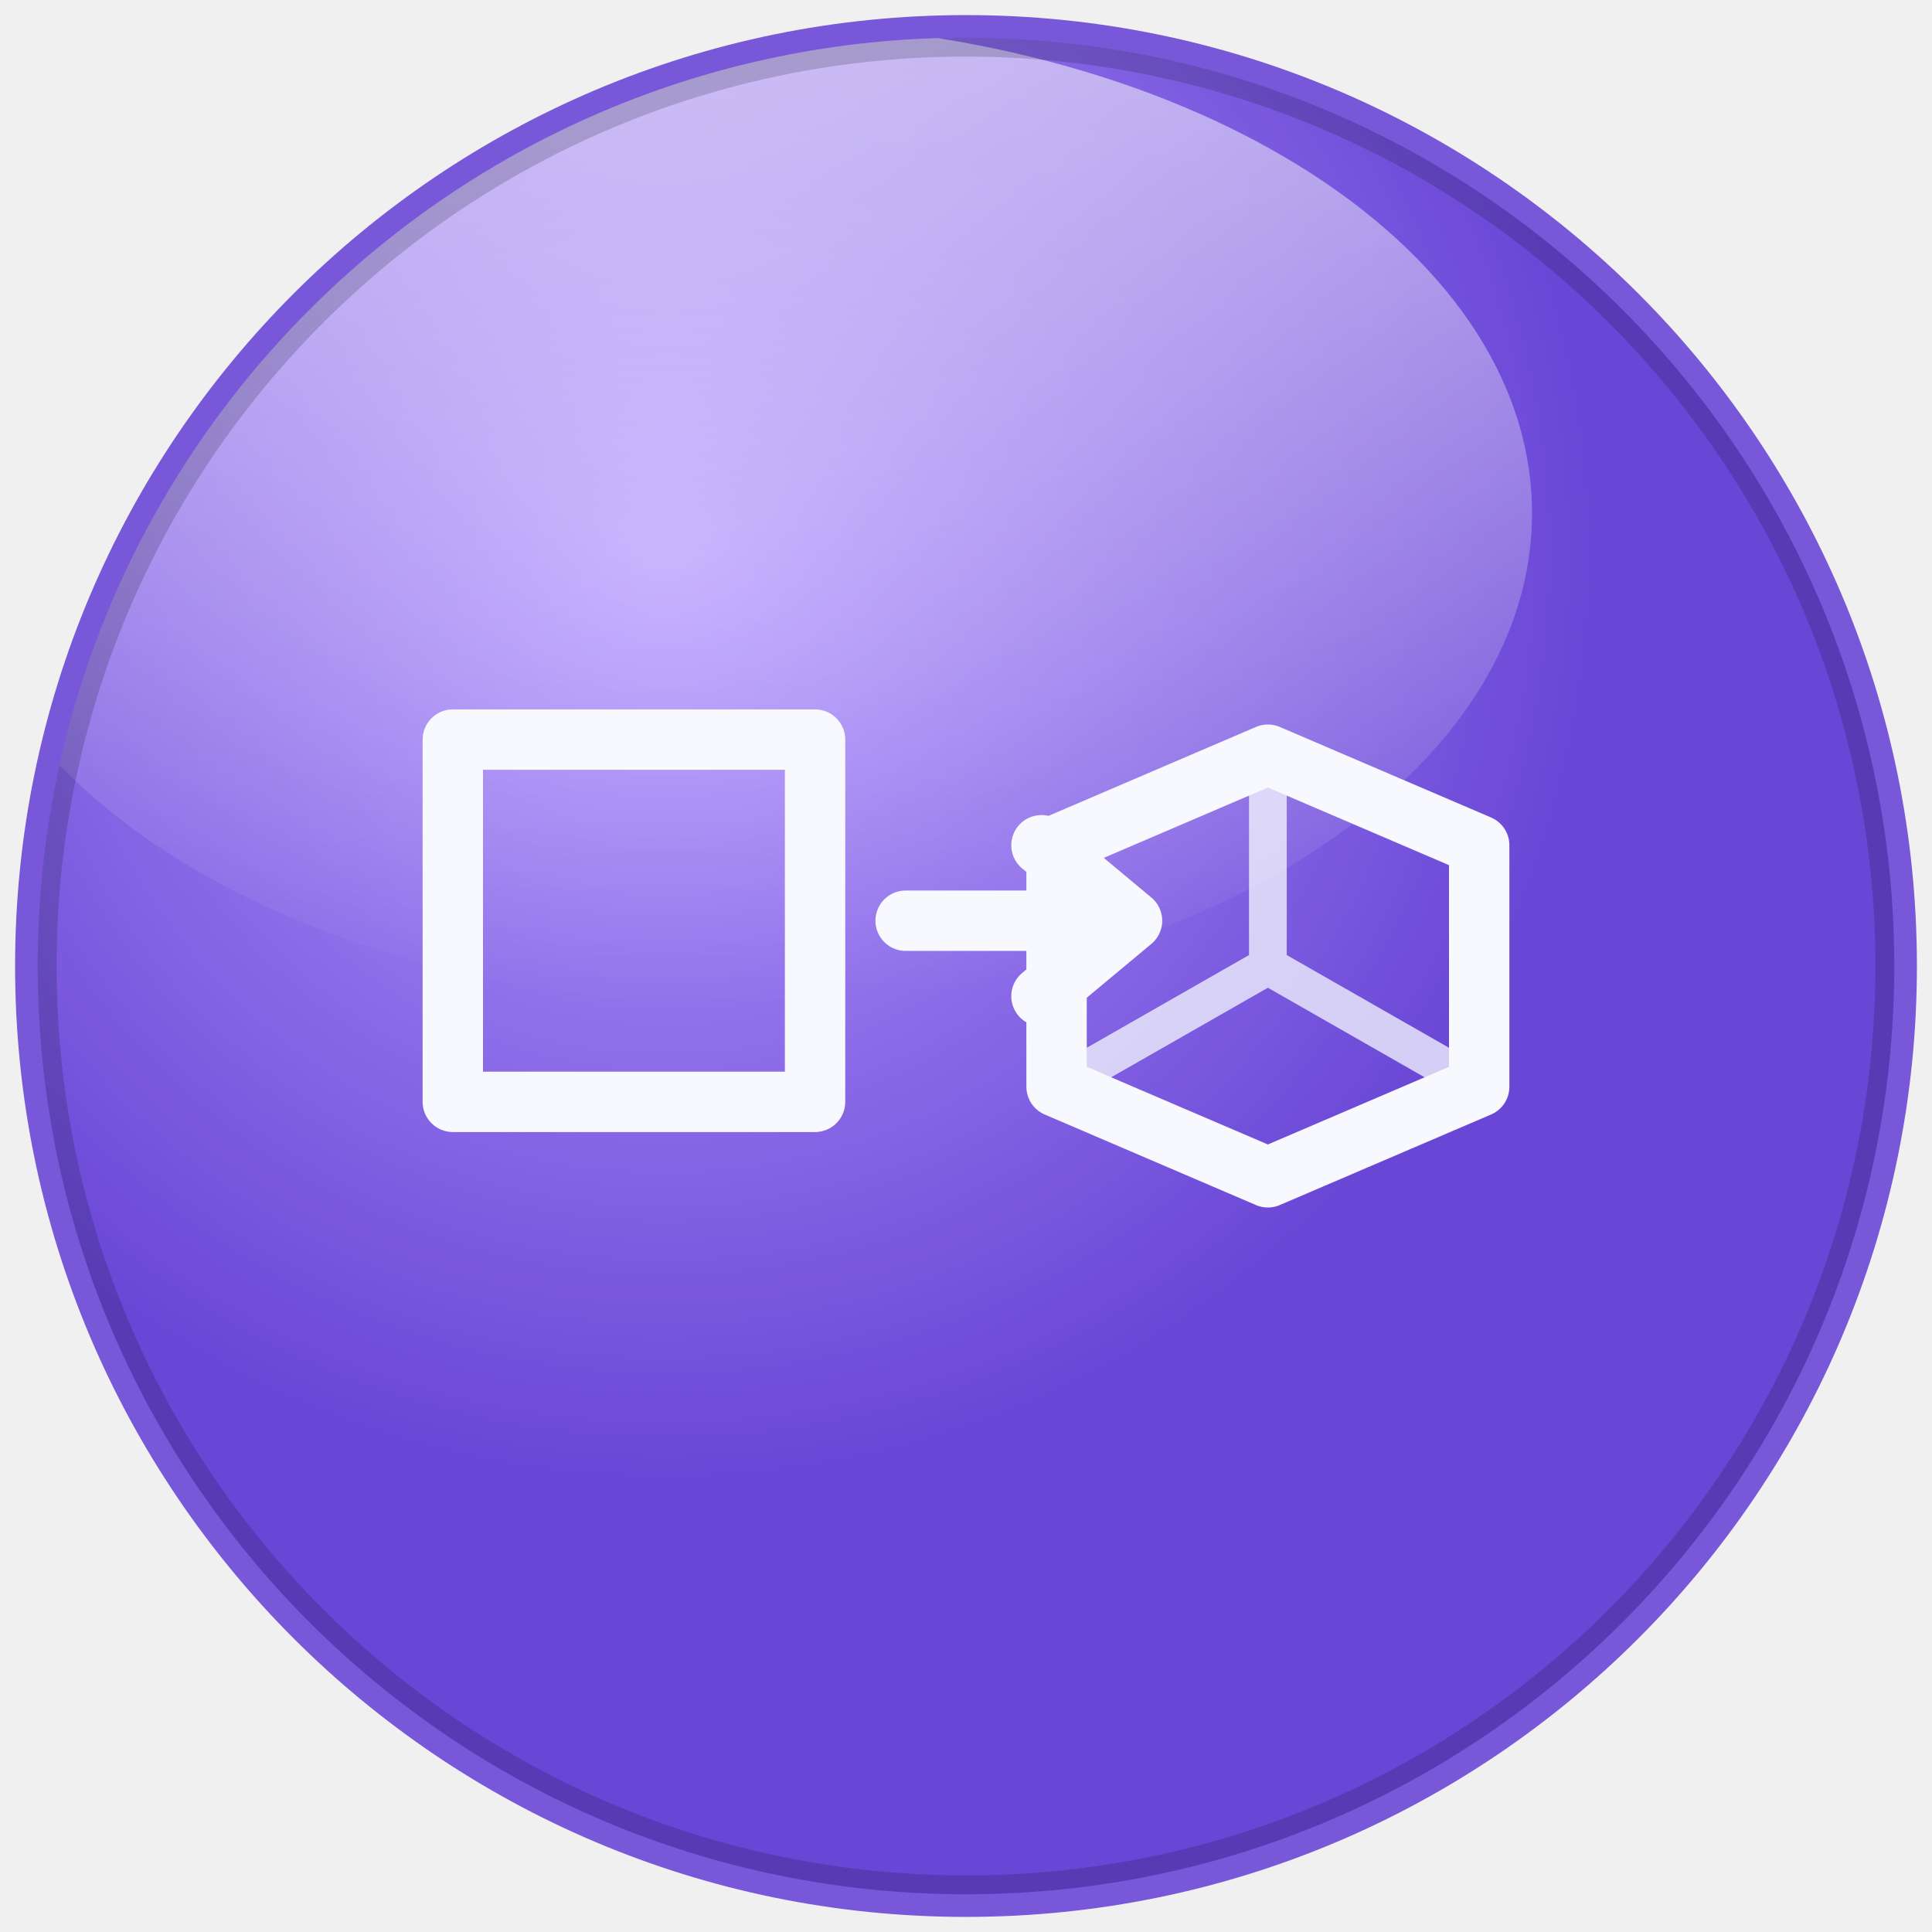
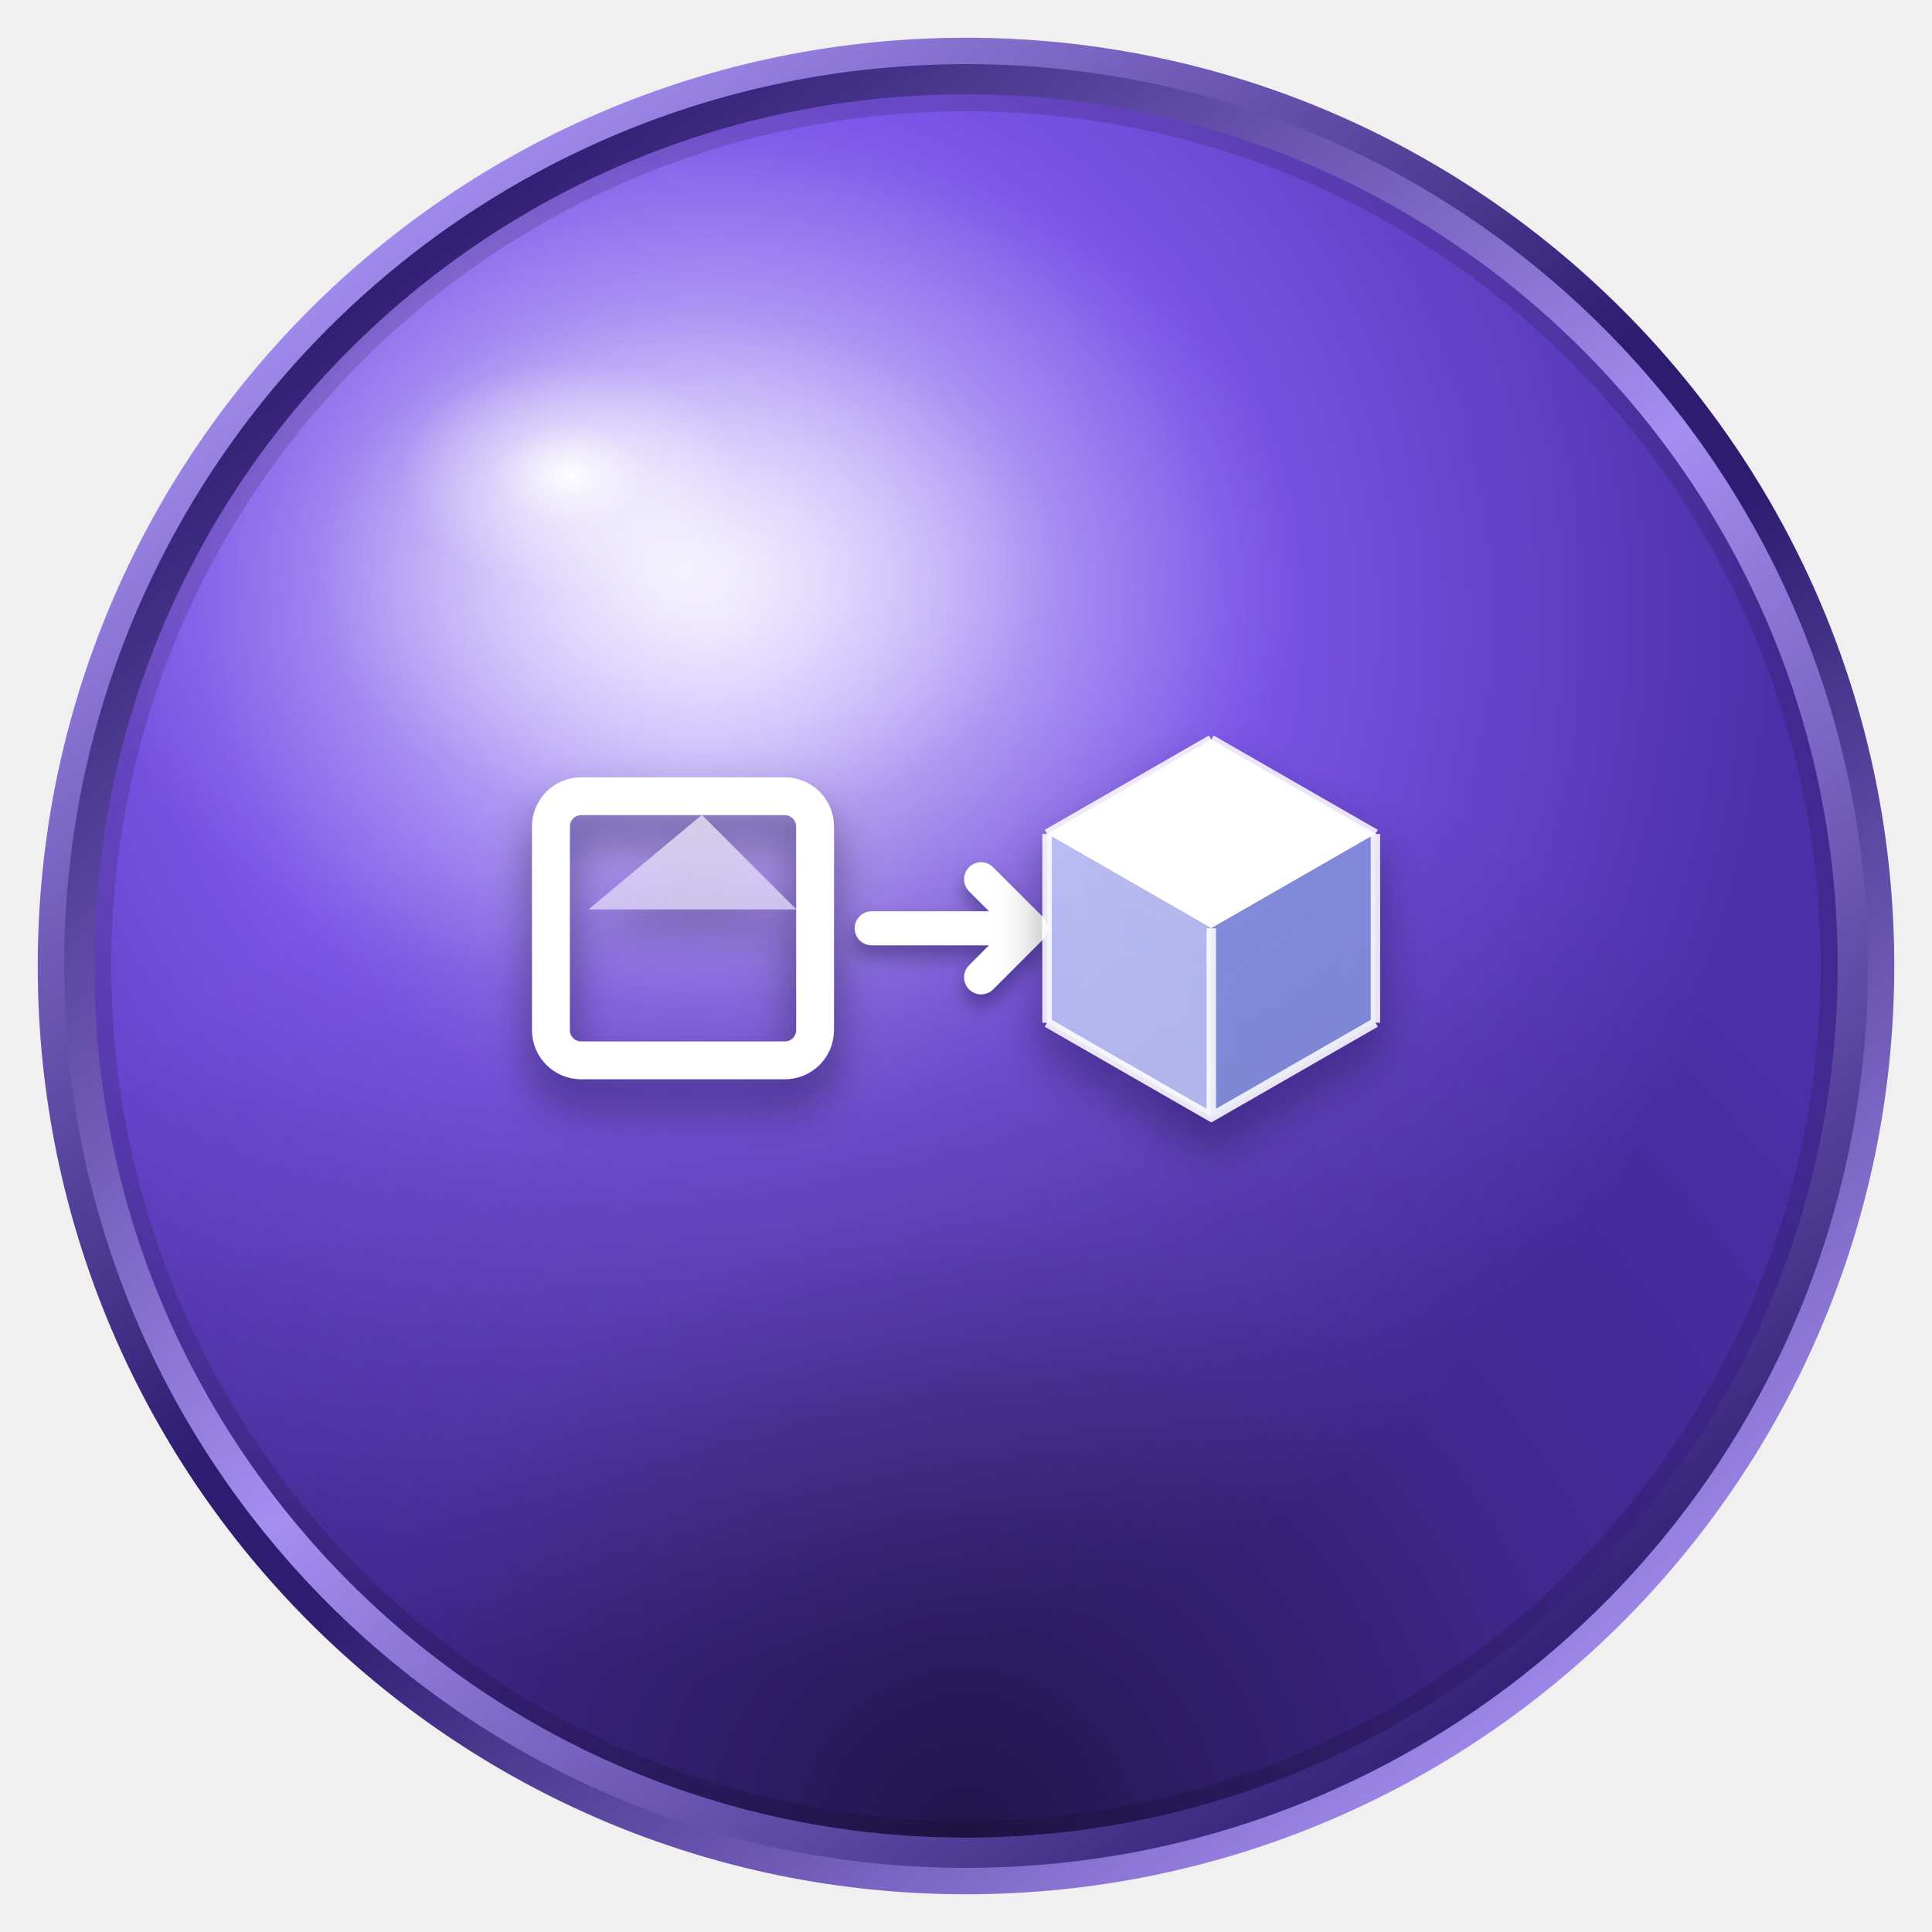
- <svg xmlns="http://www.w3.org/2000/svg" viewBox="0 0 512 512" width="512" height="512">
+ <svg xmlns="http://www.w3.org/2000/svg" viewBox="0 0 1024 1024" width="1024" height="1024">
  <defs>
-     <radialGradient id="bg" cx="34%" cy="28%" r="80%">
-       <stop offset="0%" stop-color="#B79CFF" />
-       <stop offset="62%" stop-color="#6A46D6" />
-       <stop offset="100%" stop-color="#6A46D6" />
+     <radialGradient id="sphereProductImageConversion" cx="36%" cy="30%" r="78%">
+       <stop offset="0%" stop-color="#C9B8FF" />
+       <stop offset="38%" stop-color="#7C56E8" />
+       <stop offset="78%" stop-color="#4B2FA8" />
+       <stop offset="100%" stop-color="#4B2FA8" />
    </radialGradient>
-     <linearGradient id="gloss" x1="0" y1="0" x2="0" y2="1">
-       <stop offset="0%" stop-color="#FFFFFF" stop-opacity="0.55" />
+     <radialGradient id="hotspotProductImageConversion" cx="50%" cy="50%" r="50%">
+       <stop offset="0%" stop-color="#FFFFFF" stop-opacity="0.95" />
+       <stop offset="45%" stop-color="#FFFFFF" stop-opacity="0.35" />
      <stop offset="100%" stop-color="#FFFFFF" stop-opacity="0" />
+     </radialGradient>
+     <radialGradient id="glossProductImageConversion" cx="50%" cy="50%" r="50%">
+       <stop offset="0%" stop-color="#FFFFFF" stop-opacity="0.85" />
+       <stop offset="60%" stop-color="#FFFFFF" stop-opacity="0.16" />
+       <stop offset="100%" stop-color="#FFFFFF" stop-opacity="0" />
+     </radialGradient>
+     <radialGradient id="aoProductImageConversion" cx="50%" cy="100%" r="65%">
+       <stop offset="0%" stop-color="#000000" stop-opacity="0.55" />
+       <stop offset="55%" stop-color="#000000" stop-opacity="0.16" />
+       <stop offset="100%" stop-color="#000000" stop-opacity="0" />
+     </radialGradient>
+     <linearGradient id="ringOuterProductImageConversion" x1="18%" y1="10%" x2="82%" y2="92%">
+       <stop offset="0%" stop-color="#A48EF0" />
+       <stop offset="45%" stop-color="#2E1C70" />
+       <stop offset="55%" stop-color="#2E1C70" />
+       <stop offset="100%" stop-color="#A48EF0" />
    </linearGradient>
-     <clipPath id="circleClip">
-       <circle cx="256" cy="256" r="246" />
+     <linearGradient id="ringInnerProductImageConversion" x1="18%" y1="10%" x2="82%" y2="92%">
+       <stop offset="0%" stop-color="#2E1C70" />
+       <stop offset="50%" stop-color="#A48EF0" />
+       <stop offset="100%" stop-color="#2E1C70" />
+     </linearGradient>
+     <linearGradient id="enamelProductImageConversion" x1="0" y1="0" x2="0" y2="1">
+       <stop offset="0%" stop-color="#FFFFFF" />
+       <stop offset="100%" stop-color="#DCE3F5" />
+     </linearGradient>
+     <clipPath id="clipProductImageConversion">
+       <circle cx="512.0" cy="512.0" r="462" />
    </clipPath>
+     <filter id="softShadowProductImageConversion" x="-40%" y="-40%" width="180%" height="180%">
+       <feDropShadow dx="0" dy="14" stdDeviation="12" flood-color="#0B0E1E" flood-opacity="0.42" />
+     </filter>
+     <filter id="tinyShadowProductImageConversion" x="-60%" y="-60%" width="220%" height="220%">
+       <feDropShadow dx="0" dy="6" stdDeviation="5" flood-color="#0B0E1E" flood-opacity="0.35" />
+     </filter>
+     <filter id="innerGlowProductImageConversion" x="-60%" y="-60%" width="220%" height="220%">
+       <feGaussianBlur stdDeviation="18" />
+     </filter>
  </defs>
-   <circle cx="256" cy="256" r="252" fill="#6A46D6" opacity="0.9" />
-   <circle cx="256" cy="256" r="246" fill="url(#bg)" />
-   <g clip-path="url(#circleClip)">
-     <ellipse cx="196" cy="136" rx="210" ry="130" fill="url(#gloss)" />
-     <circle cx="256" cy="256" r="246" fill="none" stroke="#0A0E20" stroke-opacity="0.18" stroke-width="10" />
-     <path d="M120 196 h96 v96 h-96 Z" fill="none" stroke="#F7F9FF" stroke-width="16" stroke-linecap="round" stroke-linejoin="round" />
-     <path d="M240 244 L296 244 M276 224 L300 244 L276 264" fill="none" stroke="#F7F9FF" stroke-width="16" stroke-linecap="round" stroke-linejoin="round" />
-     <path d="M336 200 L392 224 L392 288 L336 312 L280 288 L280 224 Z" fill="none" stroke="#F7F9FF" stroke-width="16" stroke-linecap="round" stroke-linejoin="round" />
-     <path d="M336 200 L336 256 M336 256 L392 288 M336 256 L280 288" fill="none" stroke="#F7F9FF" stroke-width="10" stroke-linecap="round" stroke-linejoin="round" opacity="0.75" />
+   <circle cx="512.0" cy="512.0" r="492" fill="url(#ringOuterProductImageConversion)" />
+   <circle cx="512.0" cy="512.0" r="478" fill="url(#ringInnerProductImageConversion)" />
+   <circle cx="512.0" cy="512.0" r="462" fill="url(#sphereProductImageConversion)" />
+   <g clip-path="url(#clipProductImageConversion)">
+     <circle cx="512.0" cy="512.0" r="462" fill="url(#aoProductImageConversion)" style="mix-blend-mode:multiply" />
+     <ellipse cx="362.0" cy="302.0" rx="330" ry="230" fill="url(#glossProductImageConversion)" />
+     <ellipse cx="302.0" cy="252.0" rx="90" ry="60" fill="url(#hotspotProductImageConversion)" />
+     <circle cx="512.0" cy="512.0" r="458" fill="none" stroke="#000000" stroke-opacity="0.14" stroke-width="10" />
+     <g filter="url(#softShadowProductImageConversion)">
+       <rect x="292" y="422" width="140" height="140" rx="16" fill="none" stroke="#FFFFFF" stroke-width="20" />
+       <path d="M312 482 L372 432 L422 482 Z" fill="#FFFFFF" opacity="0.5" />
+     </g>
+     <g filter="url(#tinyShadowProductImageConversion)">
+       <path d="M462 492 L542 492 M520 466 L546 492 L520 518" fill="none" stroke="#FFFFFF" stroke-width="18" stroke-linecap="round" stroke-linejoin="round" />
+     </g>
+     <g filter="url(#softShadowProductImageConversion)">
+       <path d="M642 392 L729.0 442.0 L642 492 L555.0 442.0 Z" fill="#FFFFFF" />
+       <path d="M555.0 442.0 L642 492 L642 592 L555.0 542.0 Z" fill="#C9D6FF" opacity="0.75" />
+       <path d="M729.0 442.0 L642 492 L642 592 L729.0 542.0 Z" fill="#8FA3E8" opacity="0.7" />
+       <path d="M642 392 L729.0 442.0 M642 392 L555.0 442.0 M642 492 L642 592 M555.0 442.0 L555.0 542.0 M729.0 442.0 L729.0 542.0 M555.0 542.0 L642 592 L729.0 542.0" fill="none" stroke="#FFFFFF" stroke-width="5" stroke-opacity="0.85" />
+     </g>
  </g>
</svg>
